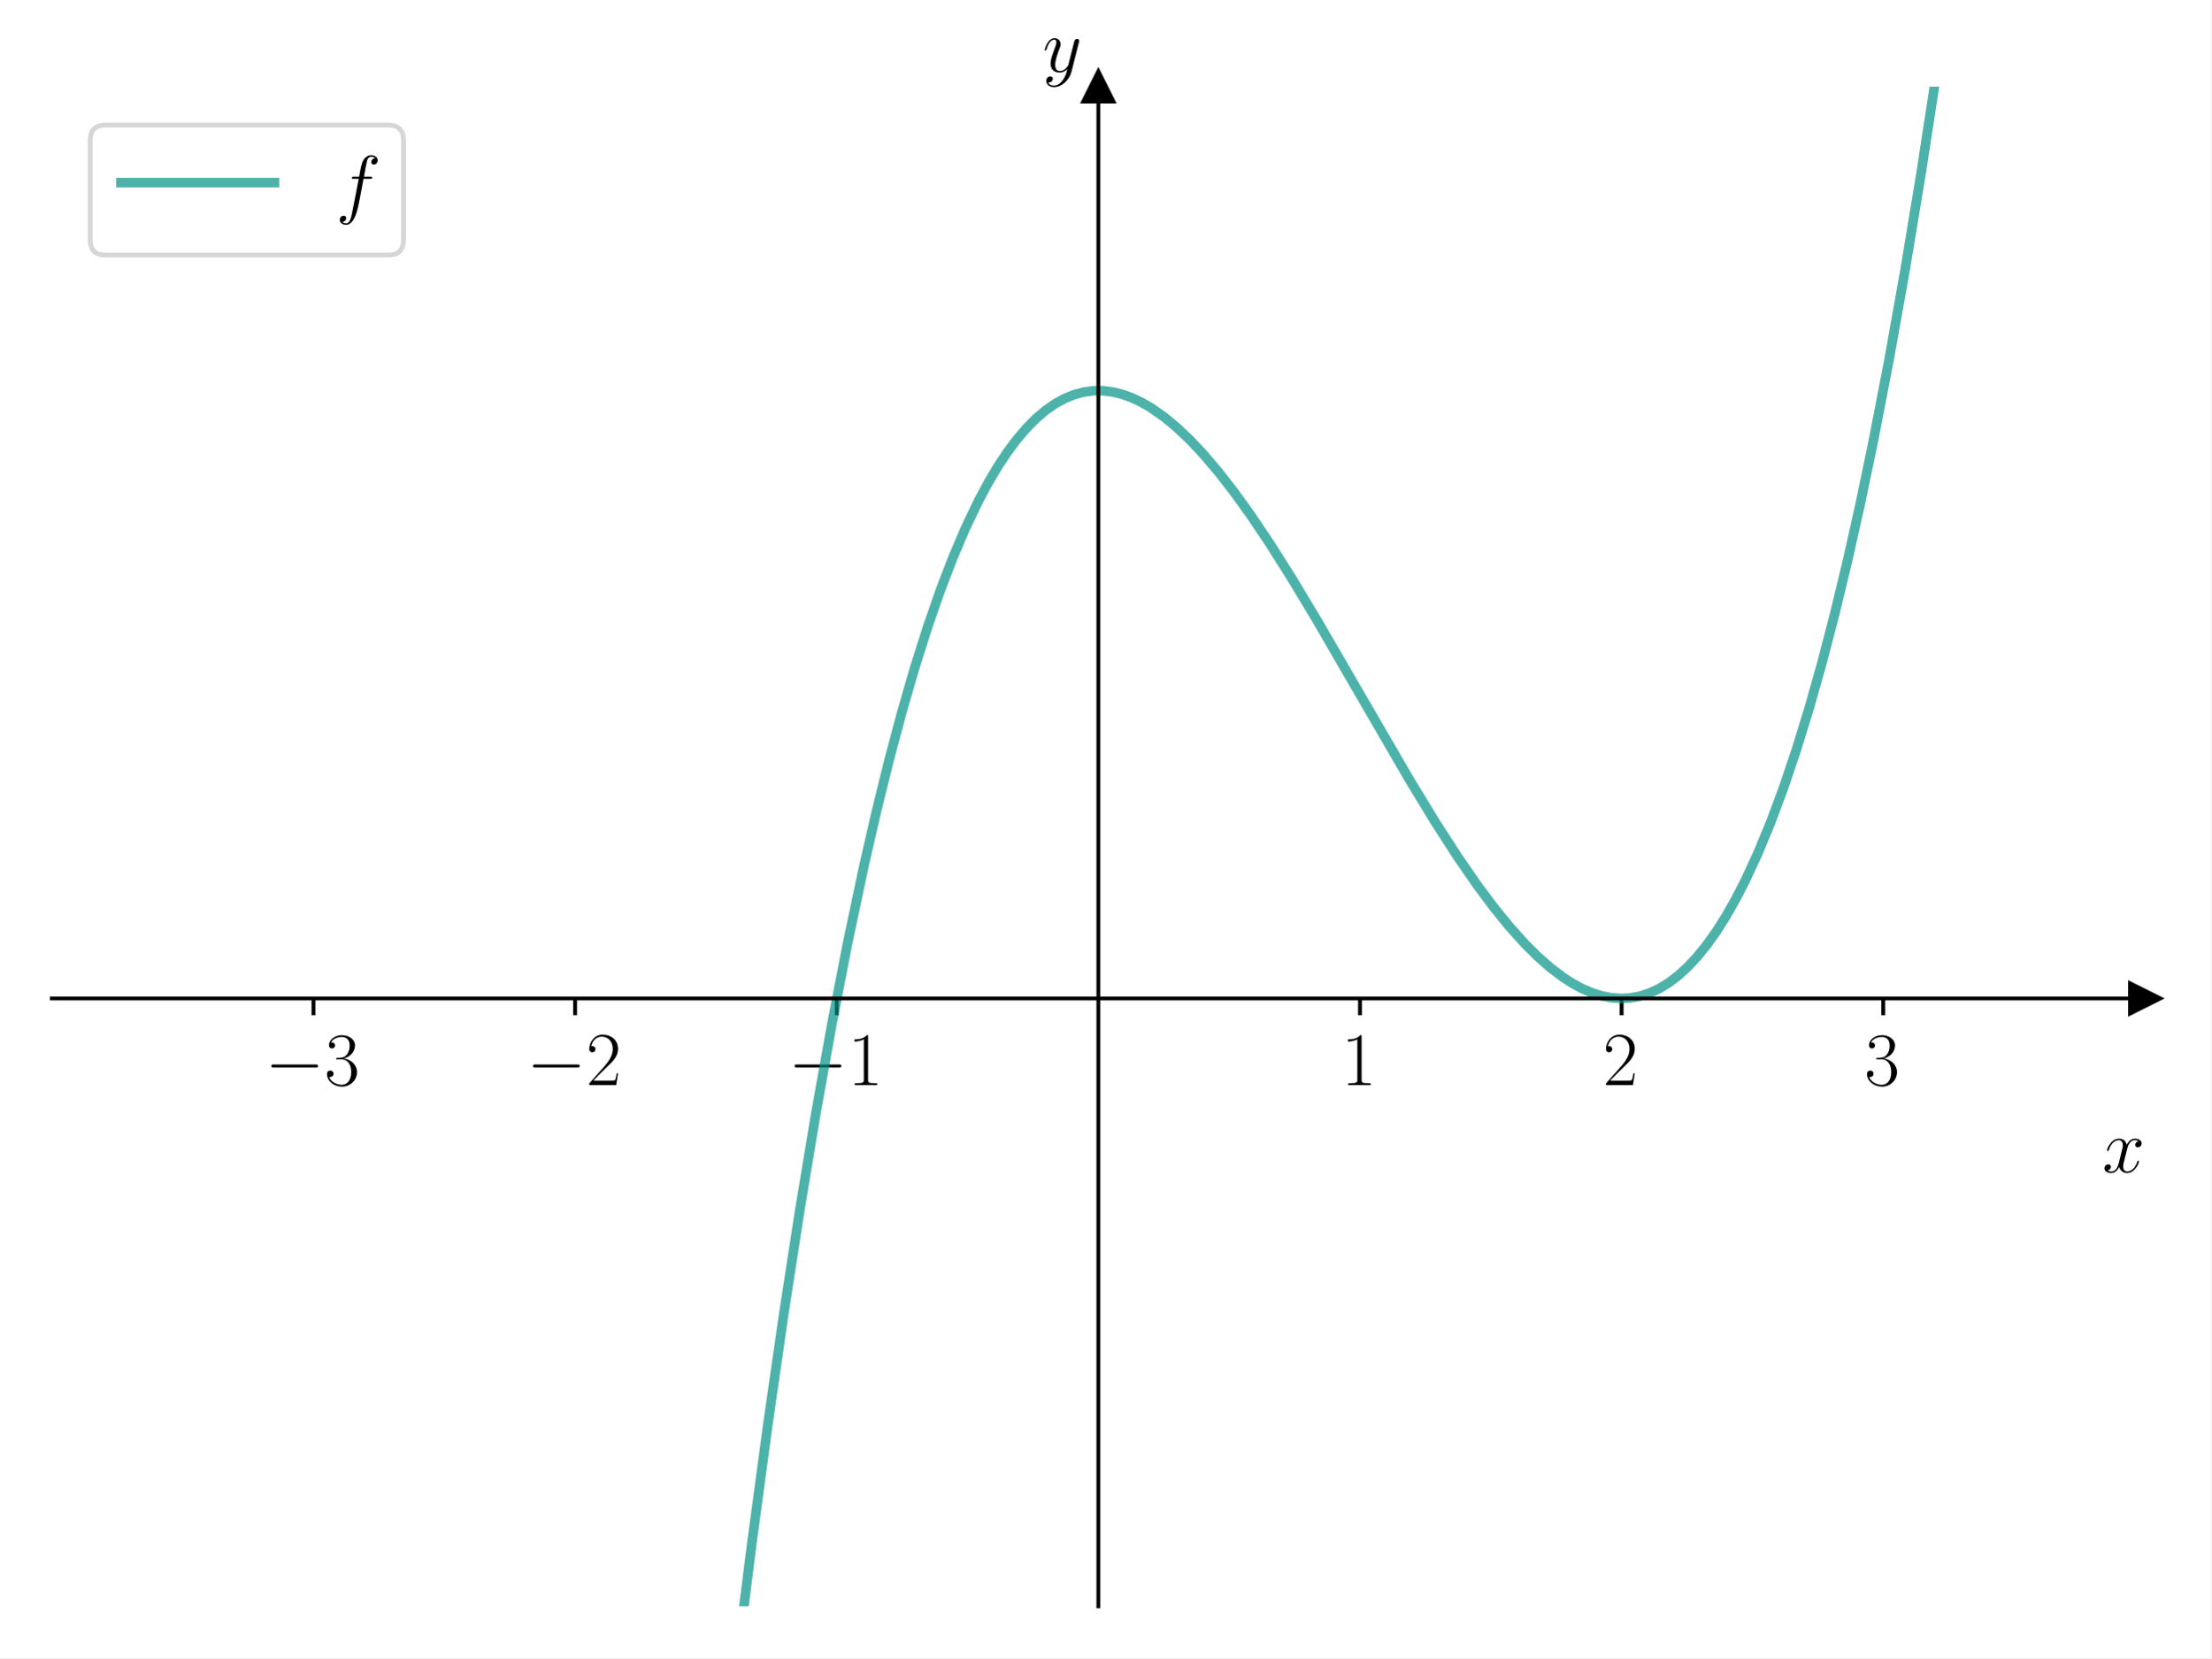
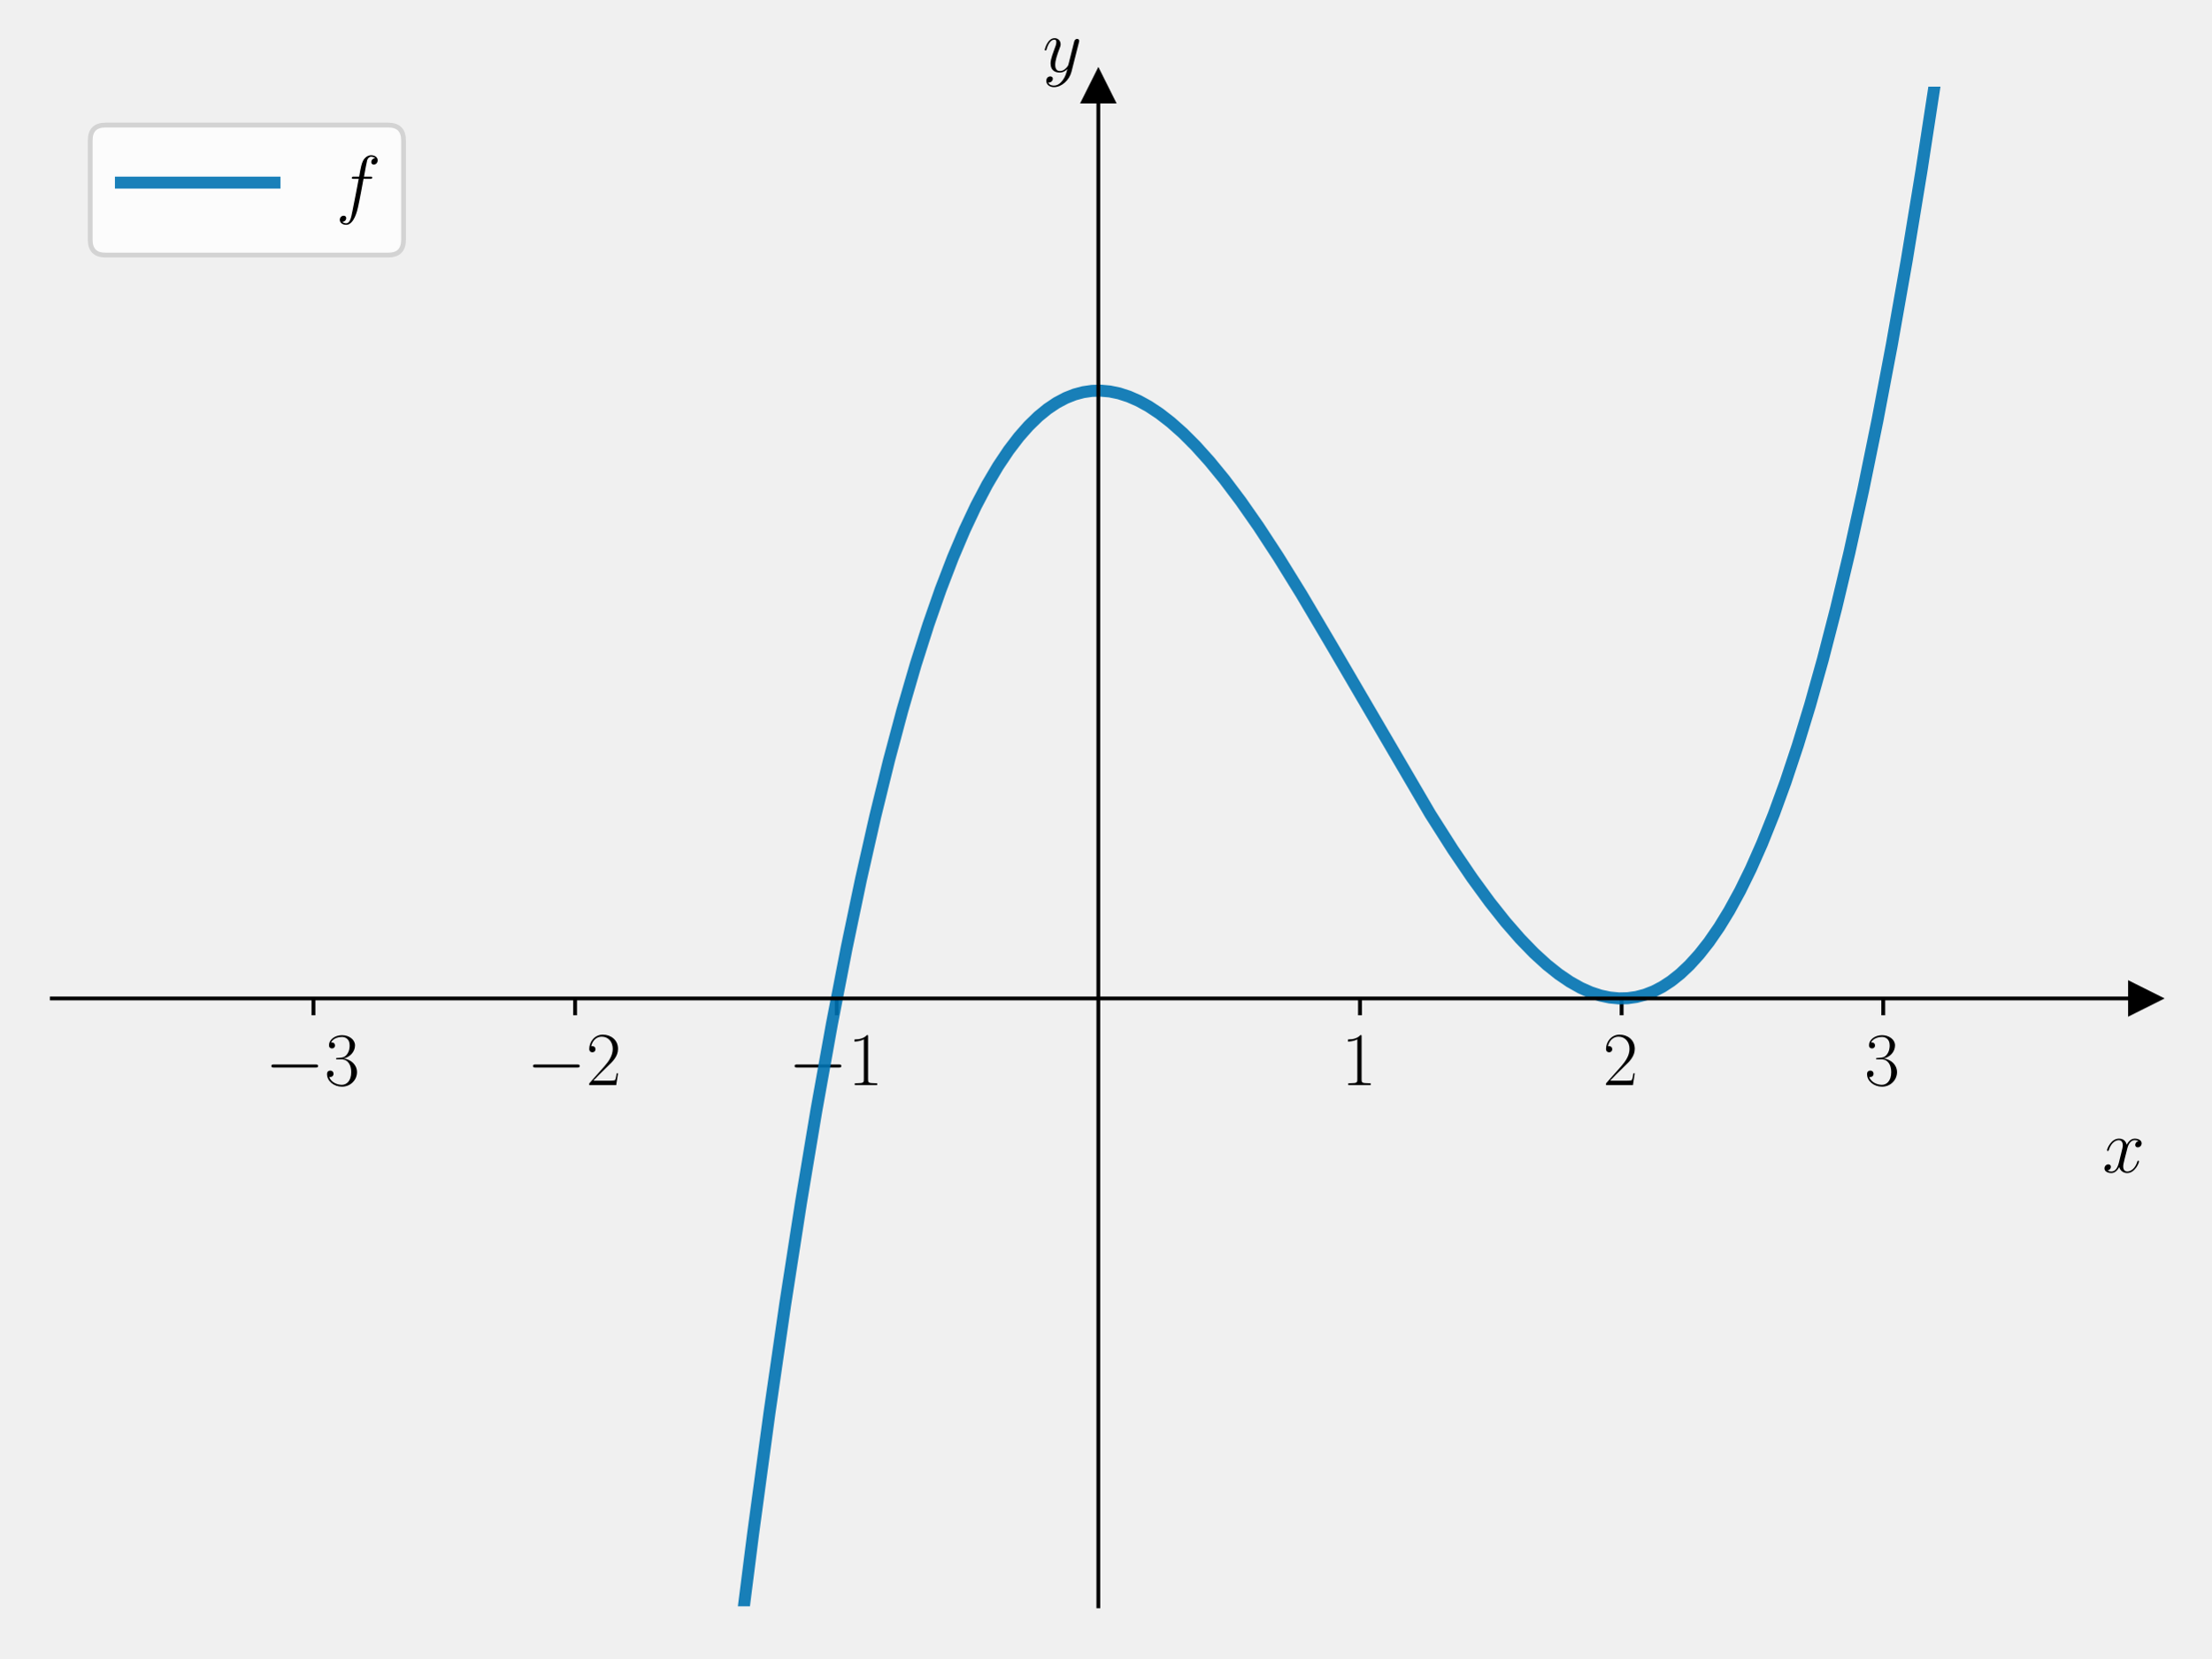
<svg xmlns="http://www.w3.org/2000/svg" xmlns:xlink="http://www.w3.org/1999/xlink" width="460.8pt" height="345.6pt" viewBox="0 0 460.8 345.6" version="1.1">
  <defs>
    <style type="text/css">*{stroke-linejoin: round; stroke-linecap: butt}</style>
  </defs>
  <g id="figure_1">
    <g id="patch_1">
-       <path d="M 0 345.6  L 460.8 345.6  L 460.8 0  L 0 0  z " style="fill: #ffffff" />
+       <path d="M 0 345.6  L 460.8 345.6  L 460.8 0  L 0 0  L 0 345.6  z " style="fill: none" />
    </g>
    <g id="axes_1">
      <g id="patch_2">
-         <path d="M 10.8 334.8  L 447 334.8  L 447 18.065  L 10.8 18.065  z " style="fill: #ffffff" />
+         <path d="M 10.8 334.8  L 447 334.8  L 447 18.065  L 10.8 18.065  L 10.8 334.8  z " style="fill: none" />
      </g>
      <g id="matplotlib.axis_1">
        <g id="xtick_1">
          <g id="line2d_1">
            <defs>
-               <path id="m91643bc309" d="M 0 0  L 0 3.5  " style="stroke: #000000; stroke-width: 0.8" />
+               <path id="m3657de7c7b" d="M 0 0  L 0 3.5  " style="stroke: #000000; stroke-width: 0.8" />
            </defs>
            <g>
-               <use xlink:href="#m91643bc309" x="65.325" y="208.106" style="stroke: #000000; stroke-width: 0.8" />
+               <use xlink:href="#m3657de7c7b" x="65.325" y="208.106" style="stroke: #000000; stroke-width: 0.8" />
            </g>
          </g>
          <g id="text_1">
            <g transform="translate(55.22401 226.1754) scale(0.16 -0.16)">
              <defs>
                <path id="CMSY10-0" d="M 4218 1472  C 4326 1472 4442 1472 4442 1600  C 4442 1728 4326 1728 4218 1728  L 755 1728  C 646 1728 531 1728 531 1600  C 531 1472 646 1472 755 1472  L 4218 1472  z " transform="scale(0.015625)" />
                <path id="CMR17-33" d="M 1414 2157  C 1984 2157 2234 1662 2234 1090  C 2234 320 1824 25 1453 25  C 1114 25 563 194 390 693  C 422 680 454 680 486 680  C 640 680 755 782 755 948  C 755 1133 614 1216 486 1216  C 378 1216 211 1165 211 926  C 211 335 787 -128 1466 -128  C 2176 -128 2720 430 2720 1085  C 2720 1707 2208 2157 1600 2227  C 2086 2328 2554 2756 2554 3329  C 2554 3820 2048 4179 1472 4179  C 890 4179 378 3829 378 3329  C 378 3110 544 3072 627 3072  C 762 3072 877 3155 877 3321  C 877 3486 762 3569 627 3569  C 602 3569 570 3569 544 3557  C 730 3959 1235 4032 1459 4032  C 1683 4032 2106 3925 2106 3320  C 2106 3143 2080 2828 1862 2550  C 1670 2304 1453 2304 1242 2284  C 1210 2284 1062 2269 1037 2269  C 992 2263 966 2257 966 2208  C 966 2163 973 2157 1101 2157  L 1414 2157  z " transform="scale(0.015625)" />
              </defs>
              <use xlink:href="#CMSY10-0" transform="scale(0.996264)" />
              <use xlink:href="#CMR17-33" transform="translate(77.48747 0) scale(0.996264)" />
            </g>
          </g>
        </g>
        <g id="xtick_2">
          <g id="line2d_2">
            <g>
-               <use xlink:href="#m91643bc309" x="119.85" y="208.106" style="stroke: #000000; stroke-width: 0.8" />
+               <use xlink:href="#m3657de7c7b" x="119.85" y="208.106" style="stroke: #000000; stroke-width: 0.8" />
            </g>
          </g>
          <g id="text_2">
            <g transform="translate(109.749 226.1754) scale(0.16 -0.16)">
              <defs>
                <path id="CMR17-32" d="M 2669 989  L 2554 989  C 2490 536 2438 459 2413 420  C 2381 369 1920 369 1830 369  L 602 369  C 832 619 1280 1072 1824 1597  C 2214 1967 2669 2402 2669 3035  C 2669 3790 2067 4224 1395 4224  C 691 4224 262 3604 262 3030  C 262 2780 448 2748 525 2748  C 589 2748 781 2787 781 3010  C 781 3207 614 3264 525 3264  C 486 3264 448 3258 422 3245  C 544 3790 915 4058 1306 4058  C 1862 4058 2227 3617 2227 3035  C 2227 2479 1901 2000 1536 1584  L 262 146  L 262 0  L 2515 0  L 2669 989  z " transform="scale(0.015625)" />
              </defs>
              <use xlink:href="#CMSY10-0" transform="scale(0.996264)" />
              <use xlink:href="#CMR17-32" transform="translate(77.48747 0) scale(0.996264)" />
            </g>
          </g>
        </g>
        <g id="xtick_3">
          <g id="line2d_3">
            <g>
-               <use xlink:href="#m91643bc309" x="174.375" y="208.106" style="stroke: #000000; stroke-width: 0.8" />
+               <use xlink:href="#m3657de7c7b" x="174.375" y="208.106" style="stroke: #000000; stroke-width: 0.8" />
            </g>
          </g>
          <g id="text_3">
            <g transform="translate(164.274 226.1754) scale(0.16 -0.16)">
              <defs>
                <path id="CMR17-31" d="M 1702 4058  C 1702 4192 1696 4192 1606 4192  C 1357 3916 979 3827 621 3827  C 602 3827 570 3827 563 3808  C 557 3795 557 3782 557 3648  C 755 3648 1088 3686 1344 3839  L 1344 461  C 1344 236 1331 160 781 160  L 589 160  L 589 0  C 896 0 1216 0 1523 0  C 1830 0 2150 0 2458 0  L 2458 160  L 2266 160  C 1715 160 1702 230 1702 458  L 1702 4058  z " transform="scale(0.015625)" />
              </defs>
              <use xlink:href="#CMSY10-0" transform="scale(0.996264)" />
              <use xlink:href="#CMR17-31" transform="translate(77.48747 0) scale(0.996264)" />
            </g>
          </g>
        </g>
        <g id="xtick_4">
          <g id="line2d_4">
            <g>
-               <use xlink:href="#m91643bc309" x="283.425" y="208.106" style="stroke: #000000; stroke-width: 0.8" />
+               <use xlink:href="#m3657de7c7b" x="283.425" y="208.106" style="stroke: #000000; stroke-width: 0.8" />
            </g>
          </g>
          <g id="text_4">
            <g transform="translate(279.523 226.1754) scale(0.16 -0.16)">
              <use xlink:href="#CMR17-31" transform="scale(0.996264)" />
            </g>
          </g>
        </g>
        <g id="xtick_5">
          <g id="line2d_5">
            <g>
-               <use xlink:href="#m91643bc309" x="337.95" y="208.106" style="stroke: #000000; stroke-width: 0.8" />
+               <use xlink:href="#m3657de7c7b" x="337.95" y="208.106" style="stroke: #000000; stroke-width: 0.8" />
            </g>
          </g>
          <g id="text_5">
            <g transform="translate(334.048 226.1754) scale(0.16 -0.16)">
              <use xlink:href="#CMR17-32" transform="scale(0.996264)" />
            </g>
          </g>
        </g>
        <g id="xtick_6">
          <g id="line2d_6">
            <g>
-               <use xlink:href="#m91643bc309" x="392.475" y="208.106" style="stroke: #000000; stroke-width: 0.8" />
+               <use xlink:href="#m3657de7c7b" x="392.475" y="208.106" style="stroke: #000000; stroke-width: 0.8" />
            </g>
          </g>
          <g id="text_6">
            <g transform="translate(388.573 226.1754) scale(0.16 -0.16)">
              <use xlink:href="#CMR17-33" transform="scale(0.996264)" />
            </g>
          </g>
        </g>
        <g id="text_7">
          <g transform="translate(438.1306 244.3445) scale(0.16 -0.16)">
            <defs>
              <path id="CMMI12-78" d="M 3034 2606  C 2829 2567 2752 2414 2752 2293  C 2752 2139 2874 2088 2963 2088  C 3155 2088 3290 2254 3290 2427  C 3290 2695 2982 2816 2714 2816  C 2323 2816 2106 2433 2048 2312  C 1901 2816 1504 2816 1389 2816  C 736 2816 390 1980 390 1839  C 390 1814 416 1782 461 1782  C 512 1782 525 1820 538 1846  C 755 2555 1184 2689 1370 2689  C 1658 2689 1715 2420 1715 2267  C 1715 2127 1677 1980 1600 1673  L 1382 798  C 1286 415 1101 64 762 64  C 730 64 570 64 435 147  C 666 192 717 383 717 460  C 717 588 621 664 499 664  C 346 664 179 530 179 326  C 179 57 480 -64 755 -64  C 1062 -64 1280 179 1414 441  C 1517 64 1837 -64 2074 -64  C 2726 -64 3072 773 3072 913  C 3072 945 3046 971 3008 971  C 2950 971 2944 939 2925 888  C 2752 326 2381 64 2093 64  C 1869 64 1747 230 1747 492  C 1747 632 1773 734 1875 1156  L 2099 2024  C 2195 2408 2413 2689 2707 2689  C 2720 2689 2899 2689 3034 2606  z " transform="scale(0.015625)" />
            </defs>
            <use xlink:href="#CMMI12-78" transform="scale(0.996264)" />
          </g>
        </g>
      </g>
      <g id="matplotlib.axis_2">
        <g id="text_8">
          <g transform="translate(217.2897 14.96506) scale(0.16 -0.16)">
            <defs>
              <path id="CMMI12-79" d="M 1683 -700  C 1510 -939 1261 -1152 947 -1152  C 870 -1152 563 -1152 467 -889  C 486 -895 518 -895 531 -895  C 723 -895 851 -729 851 -582  C 851 -435 730 -384 634 -384  C 531 -384 307 -458 307 -759  C 307 -1071 582 -1286 947 -1286  C 1587 -1286 2234 -700 2413 6  L 3040 2485  C 3046 2517 3059 2556 3059 2594  C 3059 2689 2982 2753 2886 2753  C 2829 2753 2694 2727 2643 2535  L 2170 658  C 2138 543 2138 530 2086 460  C 1958 281 1747 64 1440 64  C 1082 64 1050 415 1050 588  C 1050 952 1222 1443 1395 1903  C 1466 2088 1504 2178 1504 2305  C 1504 2574 1312 2816 998 2816  C 410 2816 173 1890 173 1839  C 173 1814 198 1782 243 1782  C 301 1782 307 1807 333 1897  C 486 2433 730 2689 979 2689  C 1037 2689 1146 2689 1146 2478  C 1146 2312 1075 2127 979 1884  C 666 1047 666 837 666 683  C 666 77 1101 -64 1421 -64  C 1606 -64 1837 -6 2061 230  L 2067 224  C 1971 -147 1907 -392 1683 -700  z " transform="scale(0.015625)" />
            </defs>
            <use xlink:href="#CMMI12-79" transform="scale(0.996264)" />
          </g>
        </g>
      </g>
      <g id="line2d_7">
        <defs>
-           <path id="mc991bd019f" d="M 3 0  L -3 -3  L -3 3  z " style="stroke: #000000; stroke-linejoin: miter" />
+           <path id="m6b5c260ee9" d="M 3 0  L -3 -3  L -3 3  z " style="stroke: #000000; stroke-linejoin: miter" />
        </defs>
        <g>
-           <use xlink:href="#mc991bd019f" x="447" y="208.106" style="stroke: #000000; stroke-linejoin: miter" />
+           <use xlink:href="#m6b5c260ee9" x="447" y="208.106" style="stroke: #000000; stroke-linejoin: miter" />
        </g>
      </g>
      <g id="line2d_8">
        <defs>
-           <path id="mcd7dd16317" d="M 0 -3  L -3 3  L 3 3  z " style="stroke: #000000; stroke-linejoin: miter" />
+           <path id="m13d95cfb72" d="M 0 -3  L -3 3  L 3 3  z " style="stroke: #000000; stroke-linejoin: miter" />
        </defs>
        <g>
-           <use xlink:href="#mcd7dd16317" x="228.9" y="18.065" style="stroke: #000000; stroke-linejoin: miter" />
+           <use xlink:href="#m13d95cfb72" x="228.9" y="18.065" style="stroke: #000000; stroke-linejoin: miter" />
        </g>
      </g>
      <g id="line2d_9">
-         <path d="M 153.535 346.6  L 156.666 321.822  L 159.995 297.087  L 163.324 273.955  L 166.652 252.383  L 169.981 232.329  L 173.31 213.748  L 176.639 196.597  L 179.967 180.834  L 182.63 169.193  L 185.293 158.39  L 187.956 148.403  L 190.619 139.209  L 193.282 130.787  L 195.945 123.115  L 198.608 116.17  L 201.271 109.93  L 203.934 104.373  L 205.932 100.64  L 207.929 97.27  L 209.926 94.253  L 211.923 91.579  L 213.921 89.24  L 215.918 87.226  L 217.915 85.527  L 219.912 84.135  L 221.91 83.04  L 223.907 82.233  L 225.904 81.704  L 227.901 81.444  L 229.899 81.443  L 231.896 81.693  L 233.893 82.184  L 235.89 82.907  L 237.888 83.852  L 239.885 85.009  L 242.548 86.868  L 245.211 89.067  L 247.874 91.583  L 250.537 94.395  L 253.866 98.292  L 257.194 102.573  L 260.523 107.195  L 264.518 113.13  L 269.178 120.495  L 274.504 129.351  L 282.493 143.135  L 293.811 162.639  L 299.137 171.382  L 303.797 178.609  L 307.791 184.395  L 311.12 188.872  L 314.449 192.99  L 317.778 196.704  L 320.441 199.356  L 323.104 201.701  L 325.767 203.715  L 327.764 204.996  L 329.761 206.07  L 331.759 206.927  L 333.756 207.558  L 335.753 207.954  L 337.75 208.105  L 339.748 208.001  L 341.745 207.635  L 343.742 206.996  L 345.739 206.074  L 347.737 204.862  L 349.734 203.348  L 351.731 201.524  L 353.728 199.381  L 355.726 196.91  L 357.723 194.1  L 359.72 190.942  L 361.717 187.428  L 363.715 183.548  L 366.378 177.788  L 369.041 171.339  L 371.704 164.178  L 374.367 156.283  L 377.03 147.632  L 379.693 138.203  L 382.356 127.973  L 385.019 116.921  L 387.682 105.025  L 390.345 92.261  L 393.673 75.054  L 397.002 56.415  L 400.331 36.301  L 403.66 14.668  L 405.932 -1  L 405.932 -1  " clip-path="url(#pd13850da58)" style="fill: none; stroke: #029386; stroke-opacity: 0.7; stroke-width: 2; stroke-linecap: square" />
+         <path d="M 153.534 346.6  L 156.946 319.681  L 160.354 294.512  L 163.656 271.728  L 166.959 250.476  L 170.154 231.326  L 173.35 213.533  L 176.439 197.586  L 179.421 183.326  L 182.404 170.149  L 185.28 158.442  L 188.05 148.068  L 190.819 138.551  L 193.482 130.186  L 196.039 122.86  L 198.595 116.203  L 201.045 110.434  L 203.388 105.458  L 205.732 100.997  L 207.969 97.206  L 210.206 93.858  L 212.336 91.069  L 214.36 88.769  L 216.384 86.802  L 218.301 85.235  L 220.219 83.948  L 222.136 82.934  L 223.947 82.22  L 225.758 81.733  L 227.568 81.469  L 229.379 81.419  L 231.297 81.593  L 233.214 81.991  L 235.238 82.646  L 237.262 83.532  L 239.392 84.704  L 241.629 86.187  L 243.973 88.004  L 246.529 90.274  L 249.192 92.94  L 252.068 96.137  L 255.157 99.91  L 258.566 104.438  L 262.294 109.777  L 266.448 116.13  L 271.242 123.88  L 277.313 134.153  L 298.085 169.691  L 302.772 177.059  L 306.819 183.026  L 310.441 187.987  L 313.743 192.149  L 316.832 195.693  L 319.708 198.657  L 322.371 201.088  L 324.821 203.039  L 327.165 204.633  L 329.402 205.892  L 331.532 206.841  L 333.556 207.505  L 335.473 207.913  L 337.391 208.096  L 339.202 208.055  L 341.012 207.8  L 342.823 207.324  L 344.634 206.619  L 346.445 205.68  L 348.256 204.497  L 350.173 202.974  L 352.091 201.162  L 354.114 198.929  L 356.138 196.357  L 358.269 193.271  L 360.399 189.788  L 362.636 185.689  L 364.873 181.126  L 367.216 175.832  L 369.666 169.721  L 372.116 163.003  L 374.673 155.327  L 377.229 146.952  L 379.892 137.464  L 382.662 126.745  L 385.431 115.133  L 388.307 102.104  L 391.29 87.518  L 394.273 71.806  L 397.362 54.315  L 400.451 35.549  L 403.646 14.757  L 405.933 -1  L 405.933 -1  " clip-path="url(#p30d1f7b1b8)" style="fill: none; stroke: #0072b2; stroke-opacity: 0.9; stroke-width: 2.5; stroke-linecap: square" />
      </g>
      <g id="patch_3">
        <path d="M 228.9 334.8  L 228.9 18.065  " style="fill: none; stroke: #000000; stroke-width: 0.8; stroke-linejoin: miter; stroke-linecap: square" />
      </g>
      <g id="patch_4">
        <path d="M 447 334.8  L 447 18.065  " style="fill: none" />
      </g>
      <g id="patch_5">
        <path d="M 10.8 208.106  L 447 208.106  " style="fill: none; stroke: #000000; stroke-width: 0.8; stroke-linejoin: miter; stroke-linecap: square" />
      </g>
      <g id="patch_6">
        <path d="M 10.8 18.065  L 447 18.065  " style="fill: none" />
      </g>
      <g id="legend_1">
        <g id="patch_7">
          <path d="M 22 53.164  L 80.893 53.164  Q 84.093 53.164 84.093 49.964  L 84.093 29.265  Q 84.093 26.065 80.893 26.065  L 22 26.065  Q 18.8 26.065 18.8 29.265  L 18.8 49.964  Q 18.8 53.164 22 53.164  z " style="fill: #ffffff; opacity: 0.8; stroke: #cccccc; stroke-linejoin: miter" />
        </g>
        <g id="line2d_10">
-           <path d="M 25.2 38.065  L 41.2 38.065  L 57.2 38.065  " style="fill: none; stroke: #029386; stroke-opacity: 0.7; stroke-width: 2; stroke-linecap: square" />
+           <path d="M 25.2 38.065  L 41.2 38.065  L 57.2 38.065  " style="fill: none; stroke: #0072b2; stroke-opacity: 0.9; stroke-width: 2.5; stroke-linecap: square" />
        </g>
        <g id="text_9">
          <g transform="translate(70 43.66453) scale(0.16 -0.16)">
            <defs>
              <path id="CMMI12-66" d="M 2854 2566  C 2982 2566 3034 2566 3034 2688  C 3034 2752 2982 2752 2867 2752  L 2349 2752  C 2470 3429 2560 3897 2611 4107  C 2650 4265 2784 4416 2950 4416  C 3085 4416 3219 4358 3283 4298  C 3034 4272 2957 4082 2957 3969  C 2957 3837 3053 3759 3174 3759  C 3302 3759 3494 3870 3494 4119  C 3494 4393 3226 4544 2944 4544  C 2669 4544 2400 4334 2272 4078  C 2157 3848 2093 3611 1946 2752  L 1517 2752  C 1395 2752 1331 2752 1331 2637  C 1331 2566 1370 2566 1498 2566  L 1907 2566  C 1792 1976 1530 542 1382 -137  C 1274 -689 1178 -1152 858 -1152  C 838 -1152 653 -1152 538 -1031  C 864 -1005 864 -726 864 -720  C 864 -593 768 -517 646 -517  C 518 -517 326 -625 326 -867  C 326 -1140 608 -1280 858 -1280  C 1510 -1280 1779 -118 1850 199  C 1965 688 2278 2376 2310 2566  L 2854 2566  z " transform="scale(0.015625)" />
            </defs>
            <use xlink:href="#CMMI12-66" transform="scale(0.996264)" />
          </g>
        </g>
      </g>
    </g>
  </g>
  <defs>
-     <clipPath id="pd13850da58">
+     <clipPath id="p30d1f7b1b8">
      <rect x="10.8" y="18.065" width="436.2" height="316.735" />
    </clipPath>
  </defs>
</svg>
